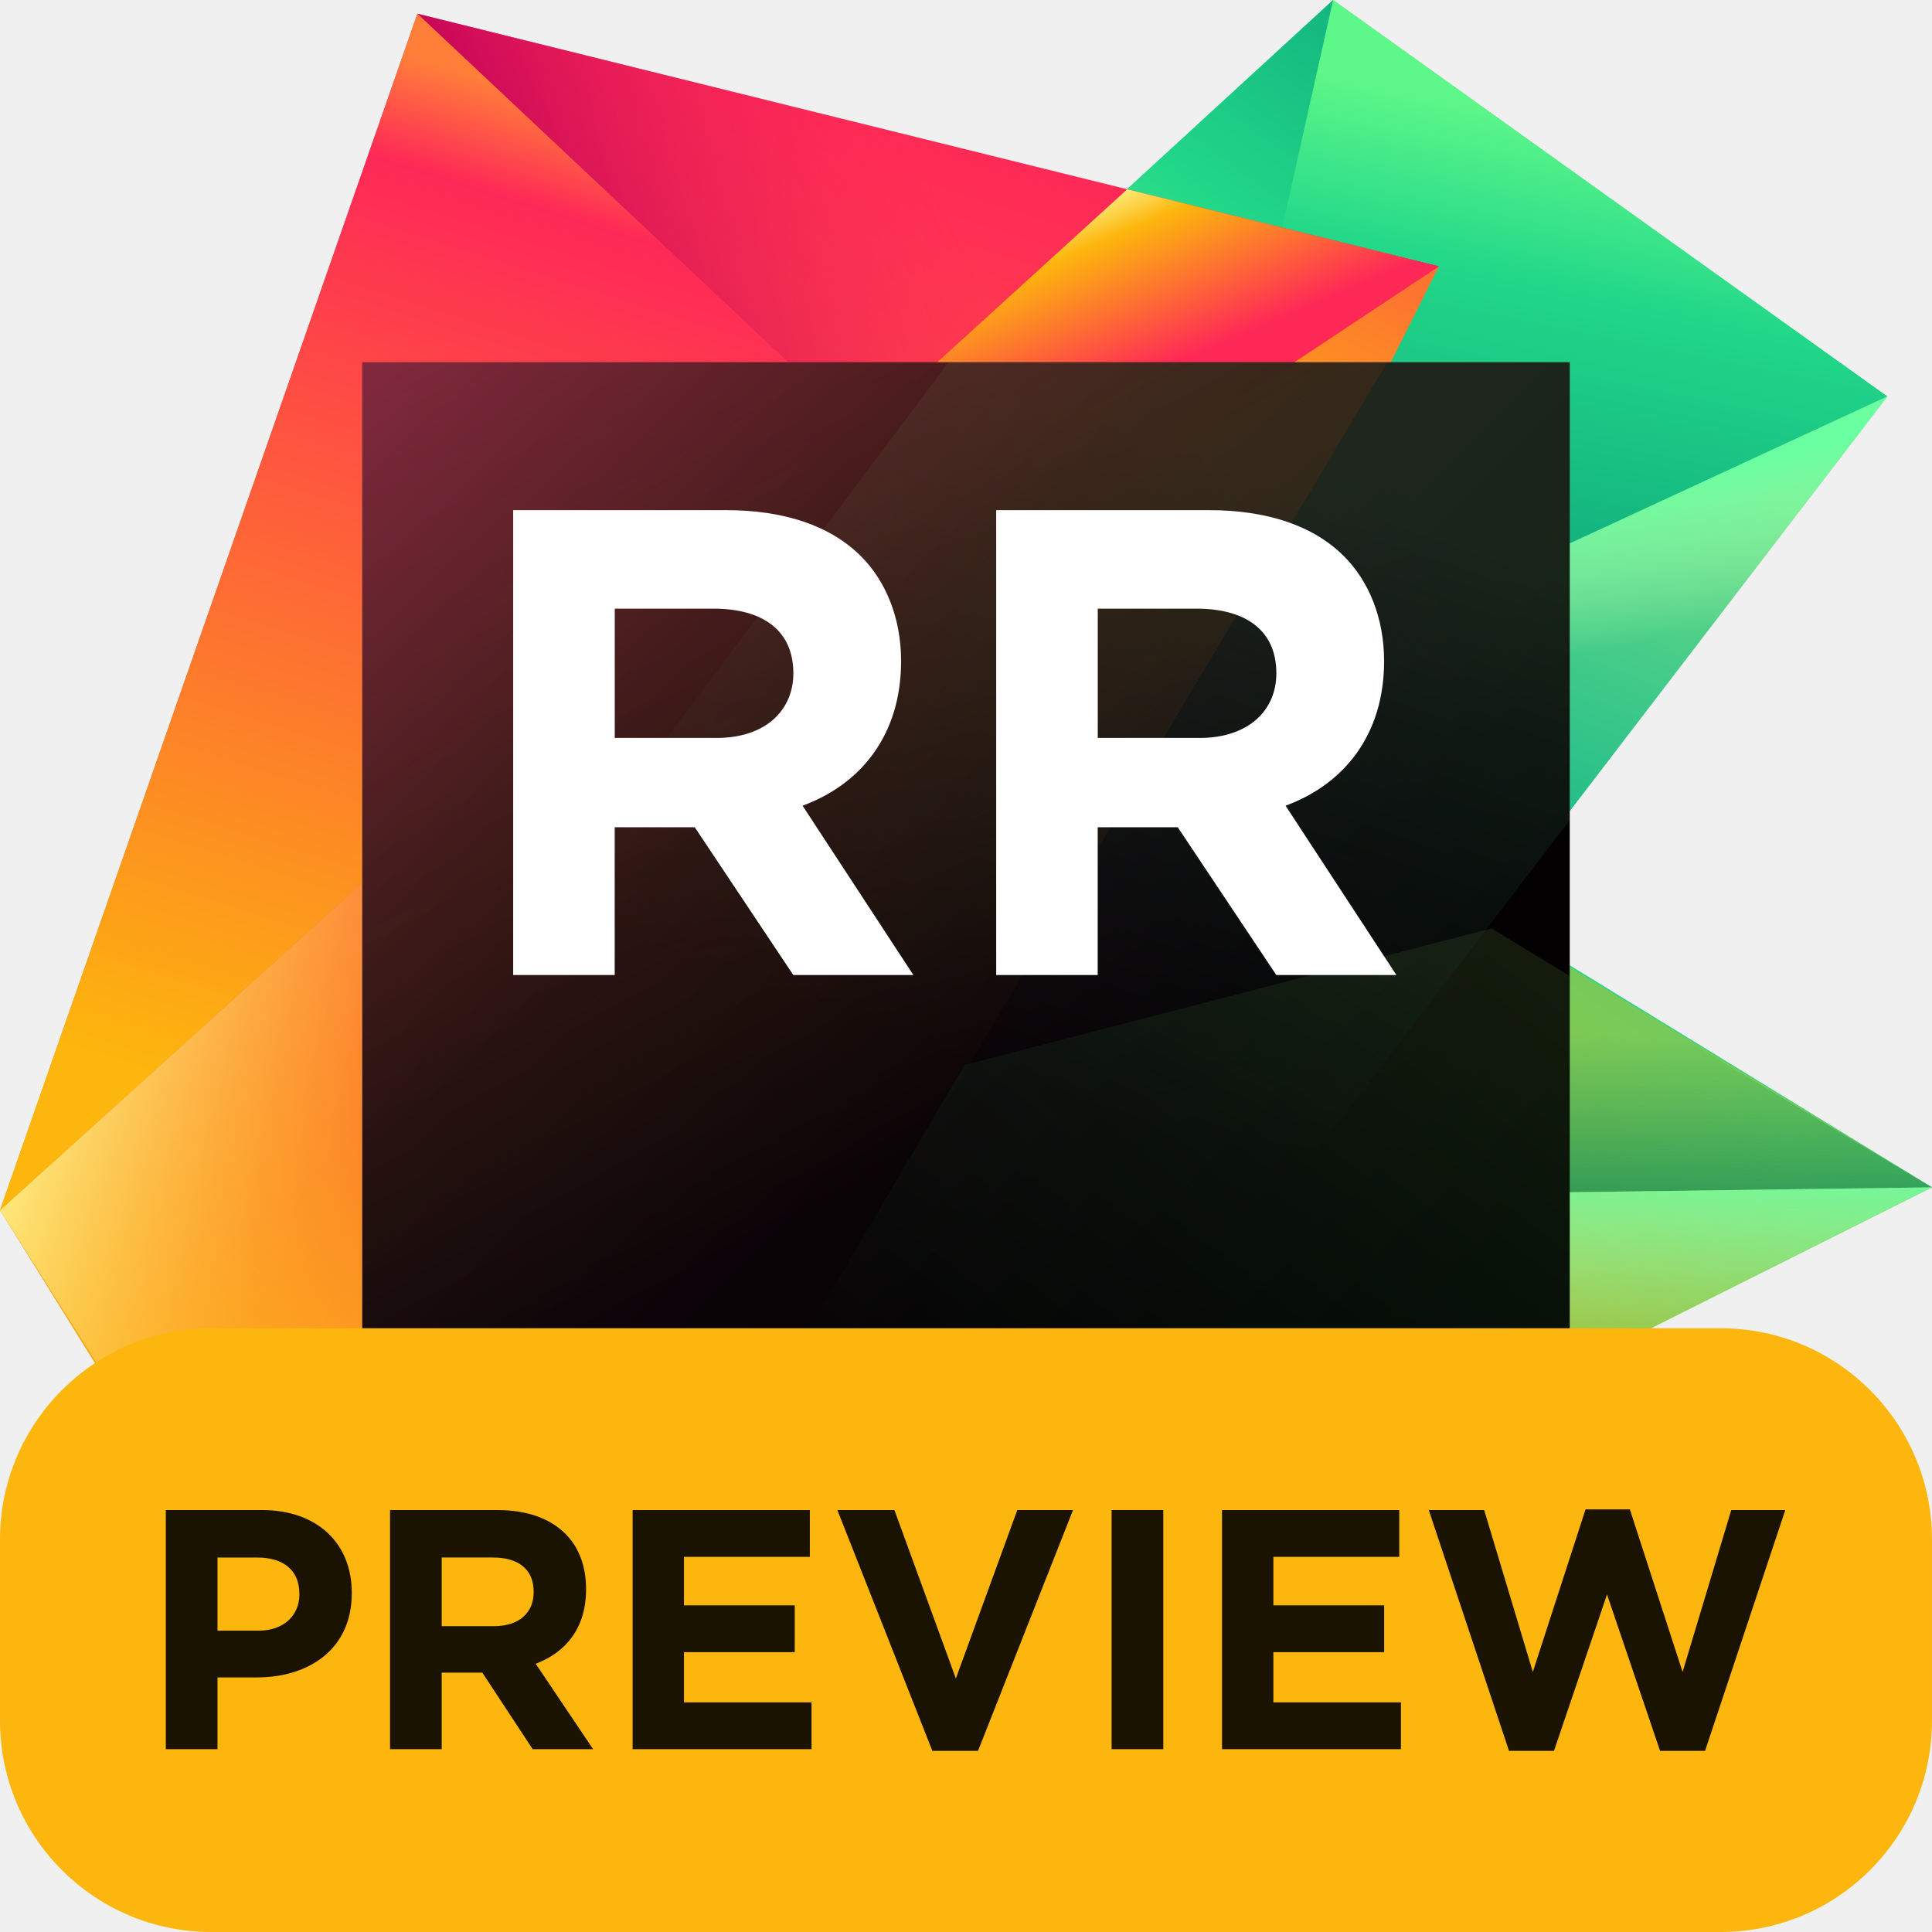
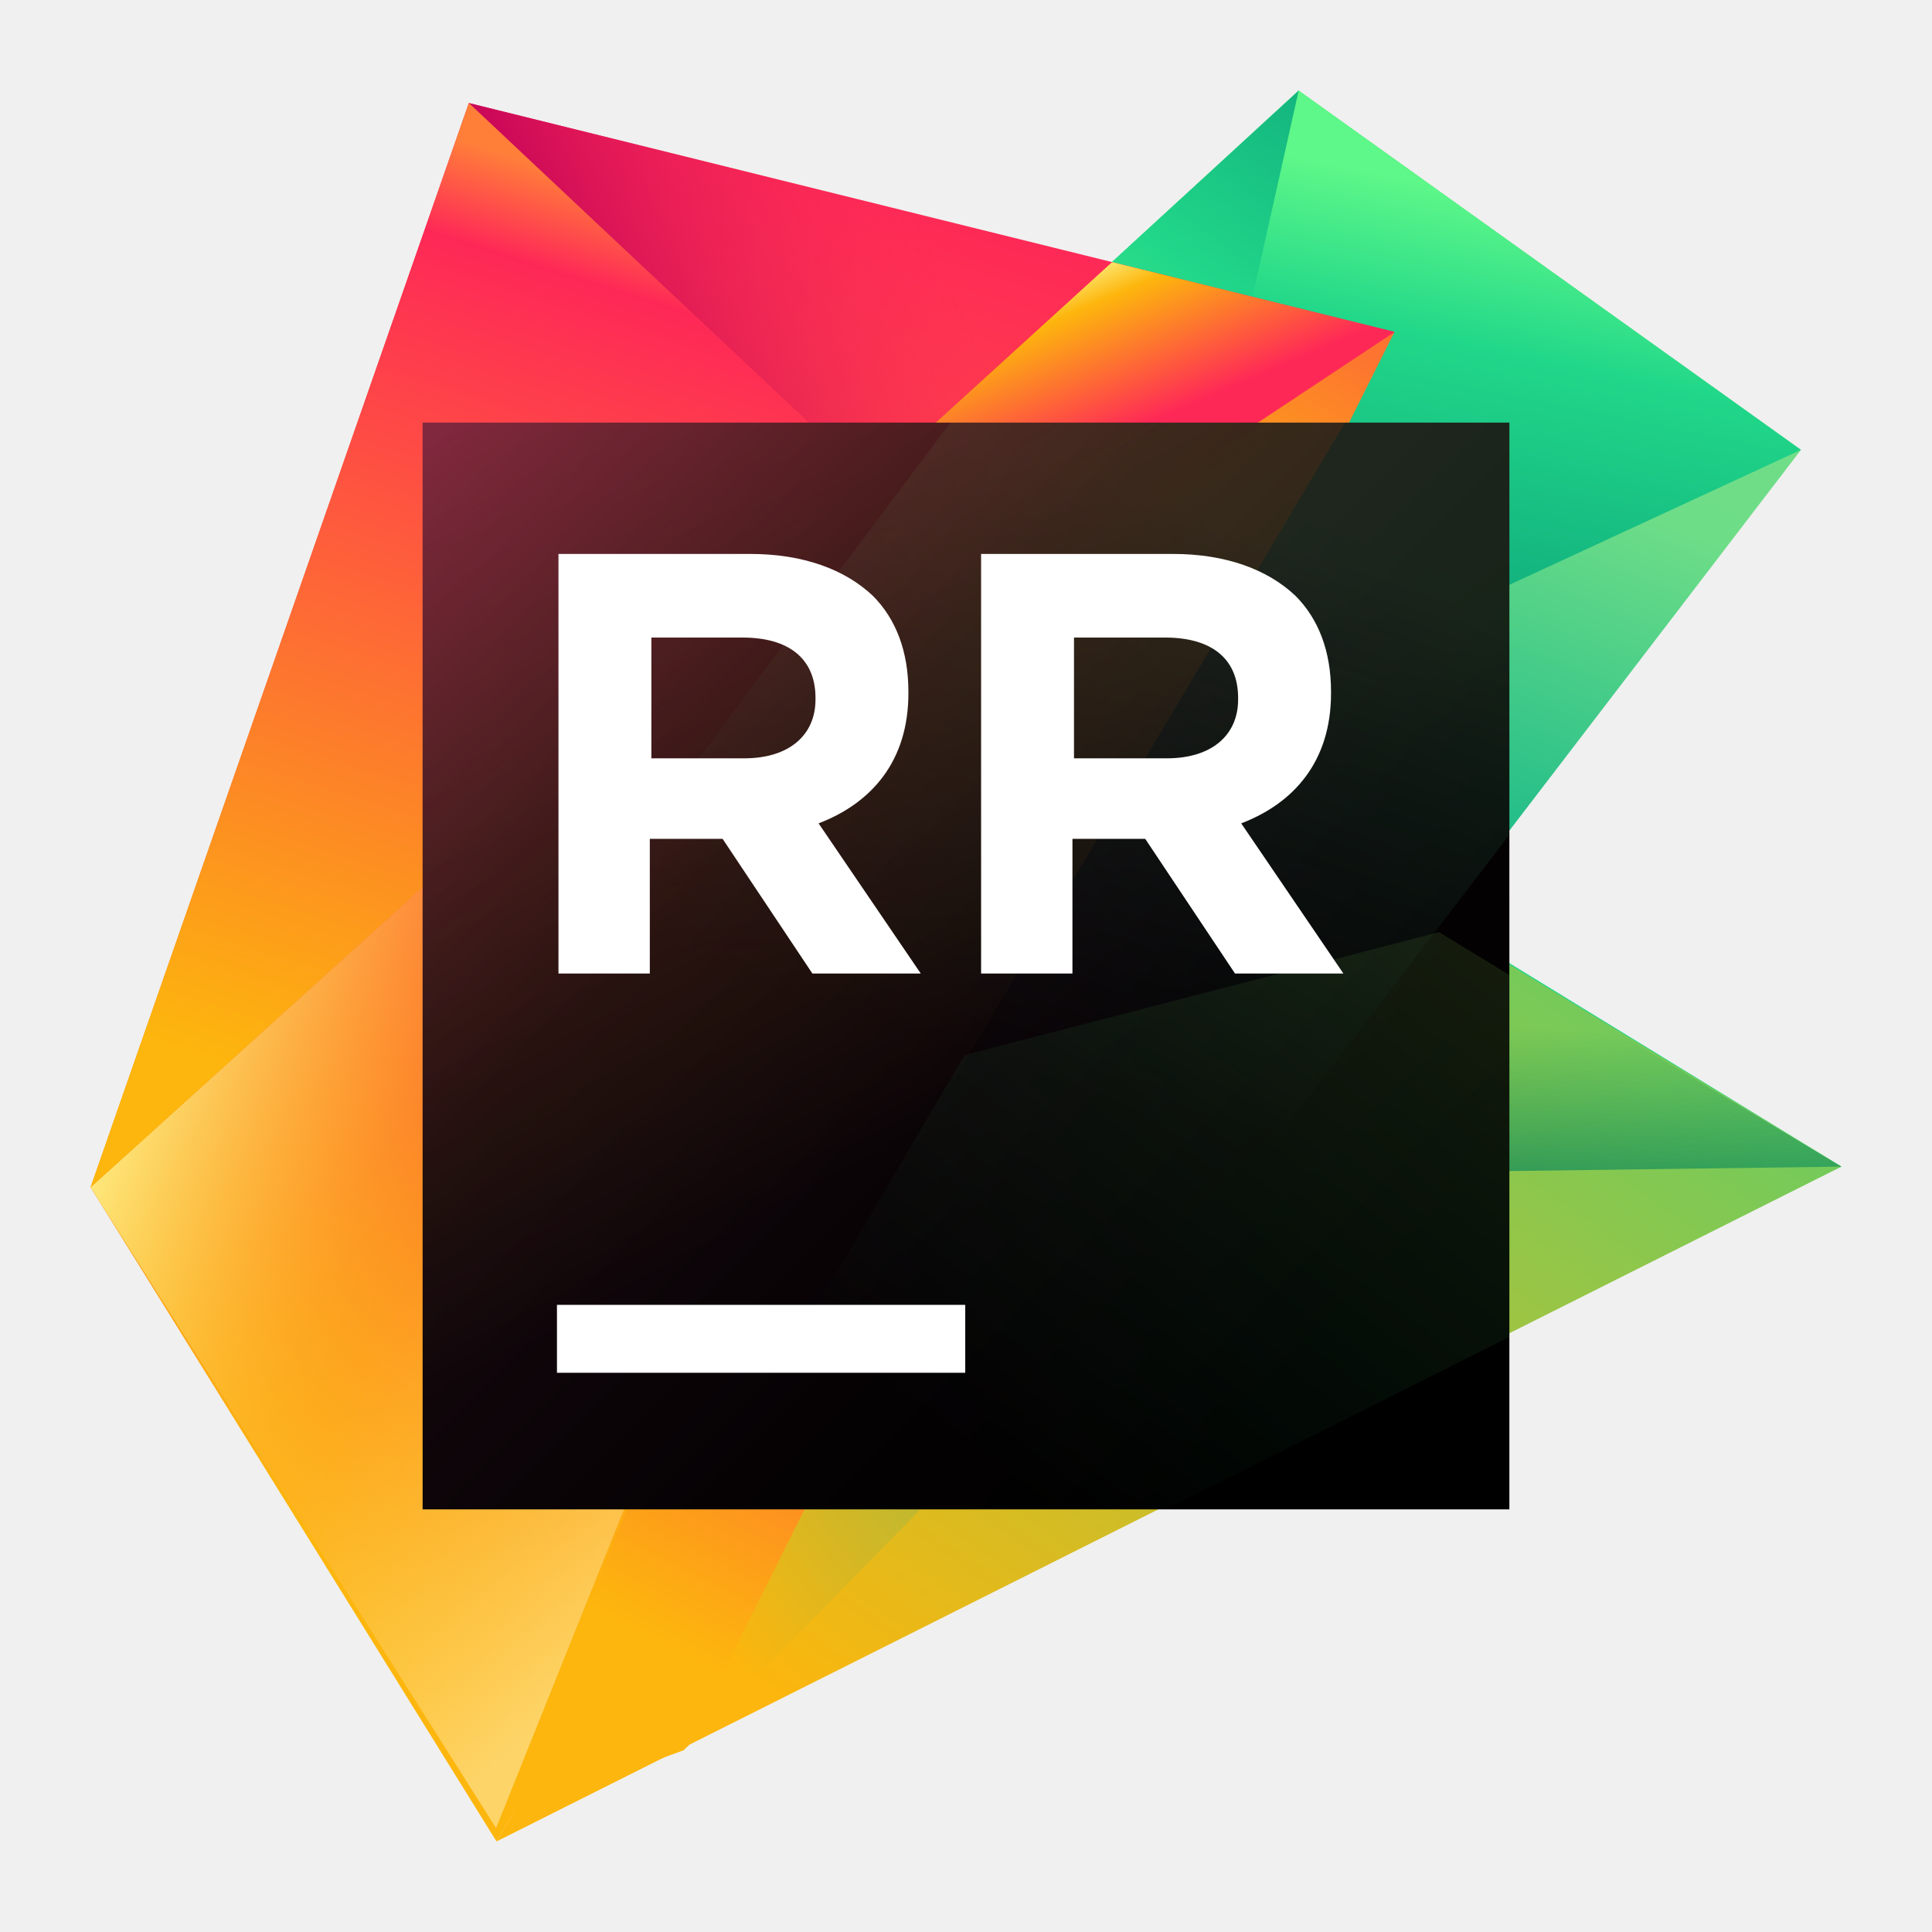
- <svg xmlns="http://www.w3.org/2000/svg" width="64" height="64" fill="none" viewBox="0 0 64 64">
+ <svg xmlns="http://www.w3.org/2000/svg" width="256" height="256" fill="none" viewBox="0 0 256 256">
  <defs>
-     <linearGradient id="b" x1="38.177" x2="48.117" y1="30.138" y2="4.837" gradientUnits="userSpaceOnUse">
+     <linearGradient id="b" x1="150.391" x2="186.422" y1="121.25" y2="29.535" gradientUnits="userSpaceOnUse">
      <stop offset=".049" stop-color="#219E89" />
      <stop offset=".279" stop-color="#21BD89" />
      <stop offset=".753" stop-color="#6EDD88" />
      <stop offset="1" stop-color="#71DE88" />
    </linearGradient>
-     <linearGradient id="c" x1="46.559" x2="39.912" y1="2.934" y2="35.737" gradientUnits="userSpaceOnUse">
+     <linearGradient id="c" x1="180.776" x2="156.681" y1="22.635" y2="141.548" gradientUnits="userSpaceOnUse">
      <stop stop-color="#5EF789" />
      <stop offset=".163" stop-color="#21D789" />
      <stop offset=".505" stop-color="#0EA67B" />
      <stop offset=".982" stop-color="#21D789" />
    </linearGradient>
-     <linearGradient id="d" x1="27.484" x2="49.759" y1="27.043" y2="-3.473" gradientUnits="userSpaceOnUse">
+     <linearGradient id="d" x1="111.63" x2="192.377" y1="110.031" y2="-.588" gradientUnits="userSpaceOnUse">
      <stop offset=".39" stop-color="#5EF789" />
      <stop offset=".636" stop-color="#21D789" />
      <stop offset=".928" stop-color="#0EA67B" />
    </linearGradient>
-     <linearGradient id="e" x1="54.7" x2="21.457" y1="15.336" y2="63.112" gradientUnits="userSpaceOnUse">
+     <linearGradient id="e" x1="210.286" x2="89.781" y1="67.593" y2="240.781" gradientUnits="userSpaceOnUse">
      <stop offset=".244" stop-color="#21D789" />
      <stop offset=".891" stop-color="#FDB60D" />
    </linearGradient>
-     <linearGradient id="f" x1="65.367" x2="30.3" y1="12.164" y2="62.561" gradientUnits="userSpaceOnUse">
+     <linearGradient id="f" x1="248.955" x2="121.838" y1="56.092" y2="238.783" gradientUnits="userSpaceOnUse">
      <stop stop-color="#21D789" />
      <stop offset="1" stop-color="#FDB60D" />
    </linearGradient>
-     <linearGradient id="g" x1="53.032" x2="53.42" y1="43.172" y2="33.234" gradientUnits="userSpaceOnUse">
+     <linearGradient id="g" x1="204.242" x2="205.645" y1="168.501" y2="132.475" gradientUnits="userSpaceOnUse">
      <stop offset=".065" stop-color="#037F5C" />
      <stop offset=".898" stop-color="#038E5C" stop-opacity="0" />
    </linearGradient>
-     <linearGradient id="h" x1="46.068" x2="11.091" y1="33.717" y2="60.676" gradientUnits="userSpaceOnUse">
+     <linearGradient id="h" x1="178.995" x2="52.203" y1="134.223" y2="231.951" gradientUnits="userSpaceOnUse">
      <stop stop-color="#21BD89" />
      <stop offset=".733" stop-color="#FDB60D" />
    </linearGradient>
-     <linearGradient id="i" x1="30.356" x2="14.281" y1="3.808" y2="54.683" gradientUnits="userSpaceOnUse">
+     <linearGradient id="i" x1="122.04" x2="63.768" y1="25.807" y2="210.228" gradientUnits="userSpaceOnUse">
      <stop stop-color="#FE2857" />
      <stop offset="1" stop-color="#FDB60D" />
    </linearGradient>
-     <linearGradient id="j" x1="47.246" x2="16.564" y1=".804" y2="61.007" gradientUnits="userSpaceOnUse">
+     <linearGradient id="j" x1="183.265" x2="72.045" y1="14.918" y2="233.152" gradientUnits="userSpaceOnUse">
      <stop offset=".121" stop-color="#FD7430" />
      <stop offset=".254" stop-color="#FDB60D" />
      <stop offset=".535" stop-color="#FE2857" />
      <stop offset=".914" stop-color="#FDB60D" />
    </linearGradient>
-     <linearGradient id="k" x1="12.549" x2="32.299" y1="11.408" y2="2.174" gradientUnits="userSpaceOnUse">
+     <linearGradient id="k" x1="57.492" x2="129.085" y1="53.355" y2="19.883" gradientUnits="userSpaceOnUse">
      <stop offset=".216" stop-color="#BE0059" />
      <stop offset=".884" stop-color="#FE2857" stop-opacity="0" />
    </linearGradient>
-     <linearGradient id="l" x1="40.618" x2="35.805" y1="17.447" y2="6.19" gradientUnits="userSpaceOnUse">
+     <linearGradient id="l" x1="159.24" x2="141.792" y1="75.246" y2="34.438" gradientUnits="userSpaceOnUse">
      <stop offset=".46" stop-color="#FE2857" />
-       <stop offset=".843" stop-color="#FDB60D" />
-       <stop offset=".985" stop-color="#FDFFA1" />
+       <stop offset=".853" stop-color="#FDB60D" />
+       <stop offset="1" stop-color="#FDFFA1" />
    </linearGradient>
-     <linearGradient id="m" x1="41.917" x2="5.05" y1="6.471" y2="54.903" gradientUnits="userSpaceOnUse">
+     <linearGradient id="m" x1="163.949" x2="30.306" y1="35.456" y2="211.025" gradientUnits="userSpaceOnUse">
      <stop offset=".272" stop-color="#FE2857" />
      <stop offset="1" stop-color="#FDB60D" />
    </linearGradient>
-     <linearGradient id="n" x1="38.525" x2="16.279" y1="57.525" y2="32.562" gradientUnits="userSpaceOnUse">
+     <linearGradient id="n" x1="151.652" x2="71.009" y1="220.528" y2="130.039" gradientUnits="userSpaceOnUse">
      <stop offset=".39" stop-color="#FDD468" />
      <stop offset=".975" stop-color="#FDB60D" stop-opacity="0" />
    </linearGradient>
-     <linearGradient id="o" x1="22.855" x2=".973" y1="39.362" y2="30.783" gradientUnits="userSpaceOnUse">
+     <linearGradient id="o" x1="94.849" x2="15.526" y1="154.688" y2="123.588" gradientUnits="userSpaceOnUse">
      <stop offset=".35" stop-color="#FDB60D" stop-opacity="0" />
      <stop offset=".985" stop-color="#FDFFA1" />
    </linearGradient>
-     <linearGradient id="p" x1="21.82" x2="11.029" y1="3.287" y2="37.44" gradientUnits="userSpaceOnUse">
+     <linearGradient id="p" x1="91.099" x2="51.98" y1="23.914" y2="147.717" gradientUnits="userSpaceOnUse">
      <stop offset=".03" stop-color="#FF7F39" />
      <stop offset=".129" stop-color="#FE2857" />
      <stop offset="1" stop-color="#FDB60D" />
    </linearGradient>
-     <linearGradient id="q" x1="28.865" x2="44.088" y1="40.154" y2="27.821" gradientUnits="userSpaceOnUse">
+     <linearGradient id="q" x1="116.634" x2="171.82" y1="157.558" y2="112.851" gradientUnits="userSpaceOnUse">
      <stop offset=".065" stop-color="#037F5C" />
      <stop offset=".898" stop-color="#038E5C" stop-opacity="0" />
    </linearGradient>
-     <linearGradient id="r" x1="42.217" x2="31.006" y1="16.789" y2="25.94" gradientUnits="userSpaceOnUse">
-       <stop offset=".197" stop-color="#FFFFC7" stop-opacity="0" />
-       <stop offset=".783" stop-color="#FFFFC7" />
-     </linearGradient>
-     <linearGradient id="s" x1="52.261" x2="50.361" y1="25.783" y2="16.827" gradientUnits="userSpaceOnUse">
-       <stop offset=".433" stop-color="#BDFFB1" stop-opacity="0" />
-       <stop offset="1" stop-color="#6AFFA1" />
-     </linearGradient>
-     <linearGradient id="t" x1="42.964" x2="43.351" y1="49.264" y2="37.65" gradientUnits="userSpaceOnUse">
-       <stop offset=".433" stop-color="#BDFFB1" stop-opacity="0" />
-       <stop offset="1" stop-color="#6AFFA1" />
-     </linearGradient>
-     <linearGradient id="u" x1="11.345" x2="49.061" y1="11.345" y2="49.061" gradientUnits="userSpaceOnUse">
+     <linearGradient id="r" x1="53.643" x2="189.419" y1="53.643" y2="189.419" gradientUnits="userSpaceOnUse">
      <stop offset=".028" stop-color="#5A1F3A" />
      <stop offset=".08" stop-color="#4E1B32" />
      <stop offset=".277" stop-color="#260D18" />
      <stop offset=".38" stop-color="#16080E" />
      <stop offset=".391" stop-color="#15080E" />
      <stop offset=".683" stop-color="#060204" />
      <stop offset=".914" />
    </linearGradient>
-     <linearGradient id="w" x1="32.103" x2="41.514" y1="36.529" y2="10.219" gradientUnits="userSpaceOnUse">
+     <linearGradient id="t" x1="128.37" x2="162.252" y1="144.304" y2="49.59" gradientUnits="userSpaceOnUse">
      <stop offset=".049" stop-color="#219E89" stop-opacity="0" />
      <stop offset=".822" stop-color="#6EDD88" />
      <stop offset="1" stop-color="#71DE88" />
    </linearGradient>
-     <linearGradient id="x" x1="38.948" x2="74.99" y1="55.245" y2="8.829" gradientUnits="userSpaceOnUse">
+     <linearGradient id="u" x1="153.011" x2="282.762" y1="211.683" y2="44.585" gradientUnits="userSpaceOnUse">
      <stop stop-color="#21D789" stop-opacity="0" />
      <stop offset="1" stop-color="#FDB60D" />
    </linearGradient>
-     <linearGradient id="y" x1="13.066" x2="31.892" y1="2.947" y2="37.316" gradientUnits="userSpaceOnUse">
+     <linearGradient id="v" x1="59.837" x2="127.612" y1="23.408" y2="147.138" gradientUnits="userSpaceOnUse">
      <stop stop-color="#FE2857" />
      <stop offset="1" stop-color="#FDB60D" stop-opacity="0" />
    </linearGradient>
    <clipPath id="a">
-       <path fill="#fff" d="M0 0h64v64H0z" />
+       <path fill="#fff" d="M12 12h232v232H12z" />
    </clipPath>
-     <clipPath id="v">
-       <path fill="#fff" d="M12 12h40v40H12z" />
+     <clipPath id="s">
+       <path fill="#fff" d="M56 56h144v144H56z" />
    </clipPath>
  </defs>
  <g clip-path="url(#a)">
-     <path fill="url(#b)" d="m44.161 0 18.359 13.134L43.661 37.761 25.687 16.971 44.161 0Z" />
-     <path fill="url(#c)" d="m44.161 0 18.359 13.134-23.761 10.998-13.072-7.16L44.161 0Z" />
-     <path fill="url(#d)" d="m44.161 0-5.402 24.131-13.072-7.16L44.161 0Z" />
-     <path fill="url(#e)" d="M64 39.333 38.89 23.943 7.123 46.349l7.508 14.443 49.369-21.46Z" />
-     <path fill="url(#f)" d="M64 39.334 49.411 30.457l-17.454 4.518-17.118 29.025 49.161-24.667Z" />
-     <path fill="url(#g)" d="m49.216 30.507 14.784 8.826-21.648.289 6.864-9.115Z" />
-     <path fill="url(#h)" d="M35.083 34.027 21.689 60.664l20.663-21.042-7.27-5.595Z" />
-     <path fill="url(#i)" d="M13.827.455 47.663 8.822 14.839 64 0 40.09 13.827.455Z" />
-     <path fill="url(#j)" d="m47.664 8.822-14.295 9.5-18.546 45.19.656-.589 6.21-2.26L47.664 8.822Z" />
-     <path fill="url(#k)" d="M13.827.455 37.334 6.276l-8.799 8.014L13.827.455Z" />
-     <path fill="url(#l)" d="M47.664 8.822 37.32 6.265l.015.011-8.799 8.014 4.32 4.29 14.808-9.758Z" />
-     <path fill="url(#m)" d="M14.823 63.512 0 40.09 28.535 14.29l4.32 4.29L14.823 63.512Z" />
-     <path fill="url(#n)" d="M14.823 63.512 0 40.09 28.535 14.29l4.32 4.29L14.823 63.512Z" />
-     <path fill="url(#o)" d="M14.823 63.512 0 40.09 28.535 14.29l4.32 4.29L14.823 63.512Z" />
-     <path fill="url(#p)" d="M13.827.456 0 40.09l28.535-25.8L13.827.456Z" />
-     <path fill="url(#q)" d="m35.116 33.984 14.223-3.636-9.501-5.863-4.722 9.499Z" />
-     <path fill="url(#r)" d="m33.286 18.524 6.57 5.882 7.808-15.584-14.295 9.5-.083.202Z" />
-     <path fill="url(#s)" d="m49.319 30.372 13.201-17.239-23.571 10.91 10.37 6.329Z" />
-     <path fill="url(#t)" d="M21.885 60.465 64 39.333l-21.391.289-1.861 1.633-18.864 19.209Z" />
+     <path fill="url(#b)" d="m172.083 12 66.552 47.609-68.364 89.275-65.156-75.365L172.083 12Z" />
+     <path fill="url(#c)" d="m172.083 12 66.552 47.609L152.5 99.476l-47.385-25.955L172.083 12Z" />
+     <path fill="url(#d)" d="M172.083 12 152.5 99.476l-47.385-25.955L172.083 12Z" />
+     <path fill="url(#e)" d="m244 154.583-91.024-55.787L37.82 180.017l27.216 52.357L244 154.583Z" />
+     <path fill="url(#f)" d="m244 154.582-52.884-32.177-63.273 16.378L65.79 244 244 154.582Z" />
+     <path fill="url(#g)" d="M190.408 122.589 244 154.582l-78.473 1.048 24.881-33.041Z" />
+     <path fill="url(#h)" d="m139.174 135.348-48.55 96.558 74.904-76.276-26.354-20.282Z" />
+     <path fill="url(#i)" d="M62.123 13.651 184.78 43.982 65.79 244 12 157.327 62.123 13.651Z" />
+     <path fill="url(#j)" d="m184.78 43.982-51.82 34.436L65.733 242.232l2.378-2.134 22.512-8.192L184.78 43.982Z" />
+     <path fill="url(#k)" d="m62.123 13.651 85.213 21.1-31.897 29.051-53.316-50.151Z" />
+     <path fill="url(#l)" d="M184.78 43.982 147.283 34.71l.053.041-31.897 29.05 15.66 15.553 53.681-35.372Z" />
+     <path fill="url(#m)" d="M65.734 242.231 12 157.327l103.44-93.525 15.66 15.552L65.734 242.231Z" />
+     <path fill="url(#n)" d="M65.734 242.231 12 157.327l103.44-93.525 15.66 15.552L65.734 242.231Z" />
+     <path fill="url(#o)" d="M65.734 242.231 12 157.327l103.44-93.525 15.66 15.552L65.734 242.231Z" />
+     <path fill="url(#p)" d="M62.123 13.651 12 157.326l103.439-93.525-53.316-50.15Z" />
+     <path fill="url(#q)" d="m139.294 135.191 51.558-13.182-34.44-21.253-17.118 34.435Z" />
  </g>
-   <path fill="url(#u)" d="M52 12H12v40h40V12Z" />
-   <g clip-path="url(#v)" opacity=".3">
-     <path fill="url(#w)" d="M52 12H31.424L15.213 33.618l28.447 4.443 8.339-10.89V12Z" opacity=".5" />
-     <path fill="url(#x)" d="M39.351 52 52 45.653V32.331l-2.589-1.575-17.454 4.518L22.092 52h17.259Z" />
-     <path fill="url(#y)" d="M45.951 12H12v40h10.155l23.796-40Z" />
+   <path fill="url(#r)" d="M200 56H56v144h144V56Z" />
+   <g clip-path="url(#s)" opacity=".3">
+     <path fill="url(#t)" d="M200 56h-74.073l-58.358 77.824L169.98 149.819 200 110.615V56Z" opacity=".5" />
+     <path fill="url(#u)" d="M154.465 200 200 177.152v-47.96l-9.32-5.671-62.836 16.266L92.332 200h62.133Z" />
+     <path fill="url(#v)" d="M178.225 56H56v144h36.56L178.225 56Z" />
  </g>
-   <path fill="#fff" d="M32 44.45H17v2.5h15v-2.5Z" />
-   <path fill="#fff" d="M17 16.899h7.037c1.938 0 3.467.51 4.487 1.53.816.816 1.326 2.04 1.326 3.468 0 2.448-1.326 4.079-3.264 4.793l3.671 5.609h-3.978l-3.264-4.895h-2.652v4.895H17v-15.4Zm6.731 7.547c1.632 0 2.55-.918 2.55-2.142 0-1.428-1.02-2.142-2.652-2.142h-3.264v4.283h3.365Z" />
-   <path fill="#fff" d="M33 16.899h7.037c1.938 0 3.467.51 4.487 1.53.816.816 1.326 2.04 1.326 3.468 0 2.448-1.326 4.079-3.264 4.793l3.671 5.609h-3.978l-3.264-4.895h-2.652v4.895H33v-15.4Zm6.731 7.547c1.632 0 2.55-.918 2.55-2.142 0-1.428-1.02-2.142-2.652-2.142h-3.264v4.283h3.365Z" />
-   <rect width="63.999" height="20" y="44" fill="#FDB60D" rx="7" />
-   <g opacity=".9">
-     <path fill="#010101" d="M5.493 57.943h1.712v-2.376h1.301c1.746 0 3.147-.951 3.147-2.784v-.023c0-1.618-1.123-2.738-2.98-2.738h-3.18v7.921Zm1.712-3.926v-2.421h1.323c.856 0 1.39.419 1.39 1.199v.023c0 .679-.5 1.2-1.357 1.2H7.205Z" />
-     <path fill="#010101" d="M12.92 57.943h1.712v-2.535h1.345l1.668 2.535h2.002l-1.901-2.829c.99-.373 1.668-1.177 1.668-2.455v-.023c0-.747-.234-1.369-.667-1.81-.511-.52-1.279-.803-2.268-.803h-3.558v7.921Zm1.712-4.074v-2.274h1.701c.834 0 1.345.385 1.345 1.131v.023c0 .668-.478 1.12-1.312 1.12h-1.735Z" />
-     <path fill="#010101" d="M20.956 57.943h5.927v-1.55h-4.226v-1.663h3.67v-1.55h-3.67v-1.607h4.17v-1.55h-5.871v7.921Z" />
-     <path fill="#010101" d="M30.886 58h1.512l3.147-7.977h-1.846l-2.035 5.579-2.035-5.579h-1.89L30.886 58Z" />
-     <path fill="#010101" d="M36.824 57.943h1.712v-7.921h-1.712v7.921Z" />
-     <path fill="#010101" d="M40.481 57.943h5.927v-1.55h-4.226v-1.663h3.67v-1.55h-3.67v-1.607h4.17v-1.55h-5.871v7.921Z" />
-     <path fill="#010101" d="M49.988 58h1.49l1.757-5.183L54.992 58h1.49l2.658-7.977h-1.79l-1.612 5.364L53.991 50h-1.468l-1.746 5.386-1.612-5.364h-1.835L49.988 58Z" />
-   </g>
+   <path fill="#fff" d="M127.9 172.9H73.8v9H127.9v-9Z" />
+   <path fill="#fff" d="M74 73.4h25.441c6.975 0 12.515 2.052 16.208 5.54 3.077 3.078 4.719 7.386 4.719 12.72v.205c0 9.028-4.924 14.567-11.9 17.234L122.009 129h-14.362l-11.899-17.849h-9.643V129H74V73.4Zm24.62 27.082c5.95 0 9.438-3.077 9.438-7.796v-.205c0-5.334-3.693-8.001-9.643-8.001H86.31v16.003h12.31Z" />
+   <path fill="#fff" d="M130 73.4h25.441c6.975 0 12.515 2.052 16.208 5.54 3.077 3.078 4.719 7.386 4.719 12.72v.205c0 9.028-4.924 14.567-11.9 17.234L178.009 129h-14.362l-11.899-17.849h-9.643V129H130V73.4Zm24.62 27.082c5.95 0 9.438-3.077 9.438-7.796v-.205c0-5.334-3.693-8.001-9.643-8.001H142.31v16.003h12.31Z" />
</svg>
